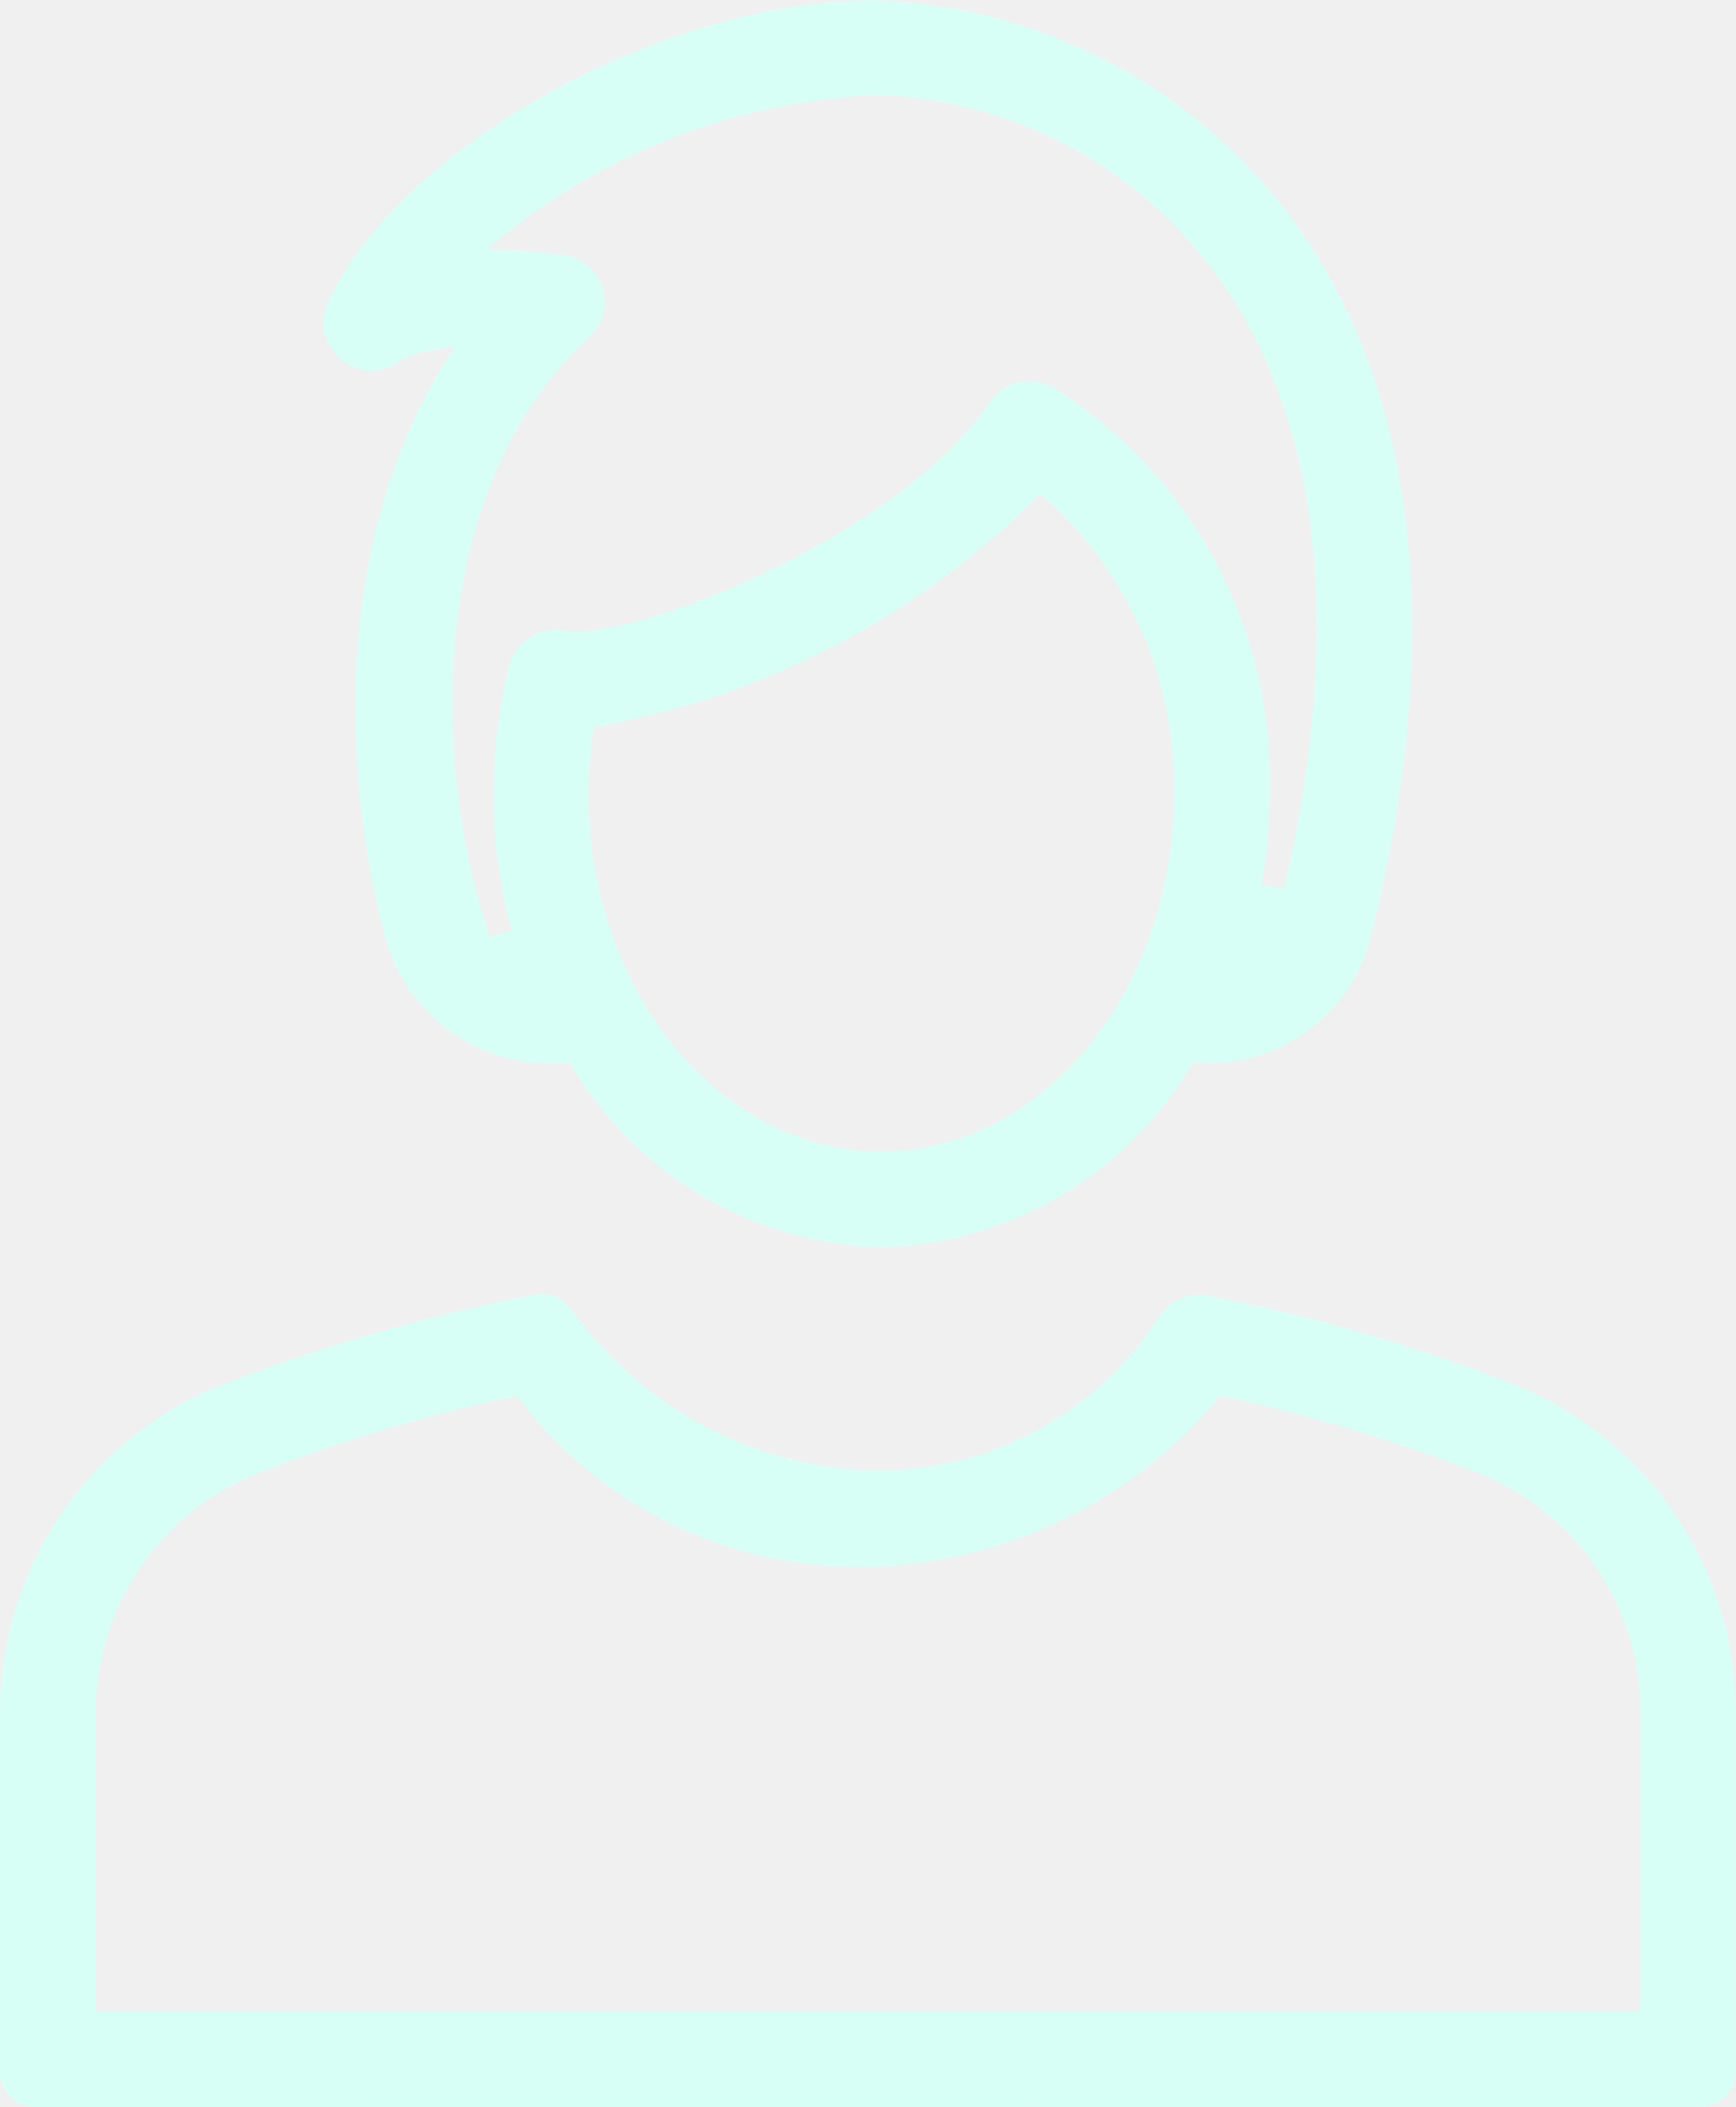
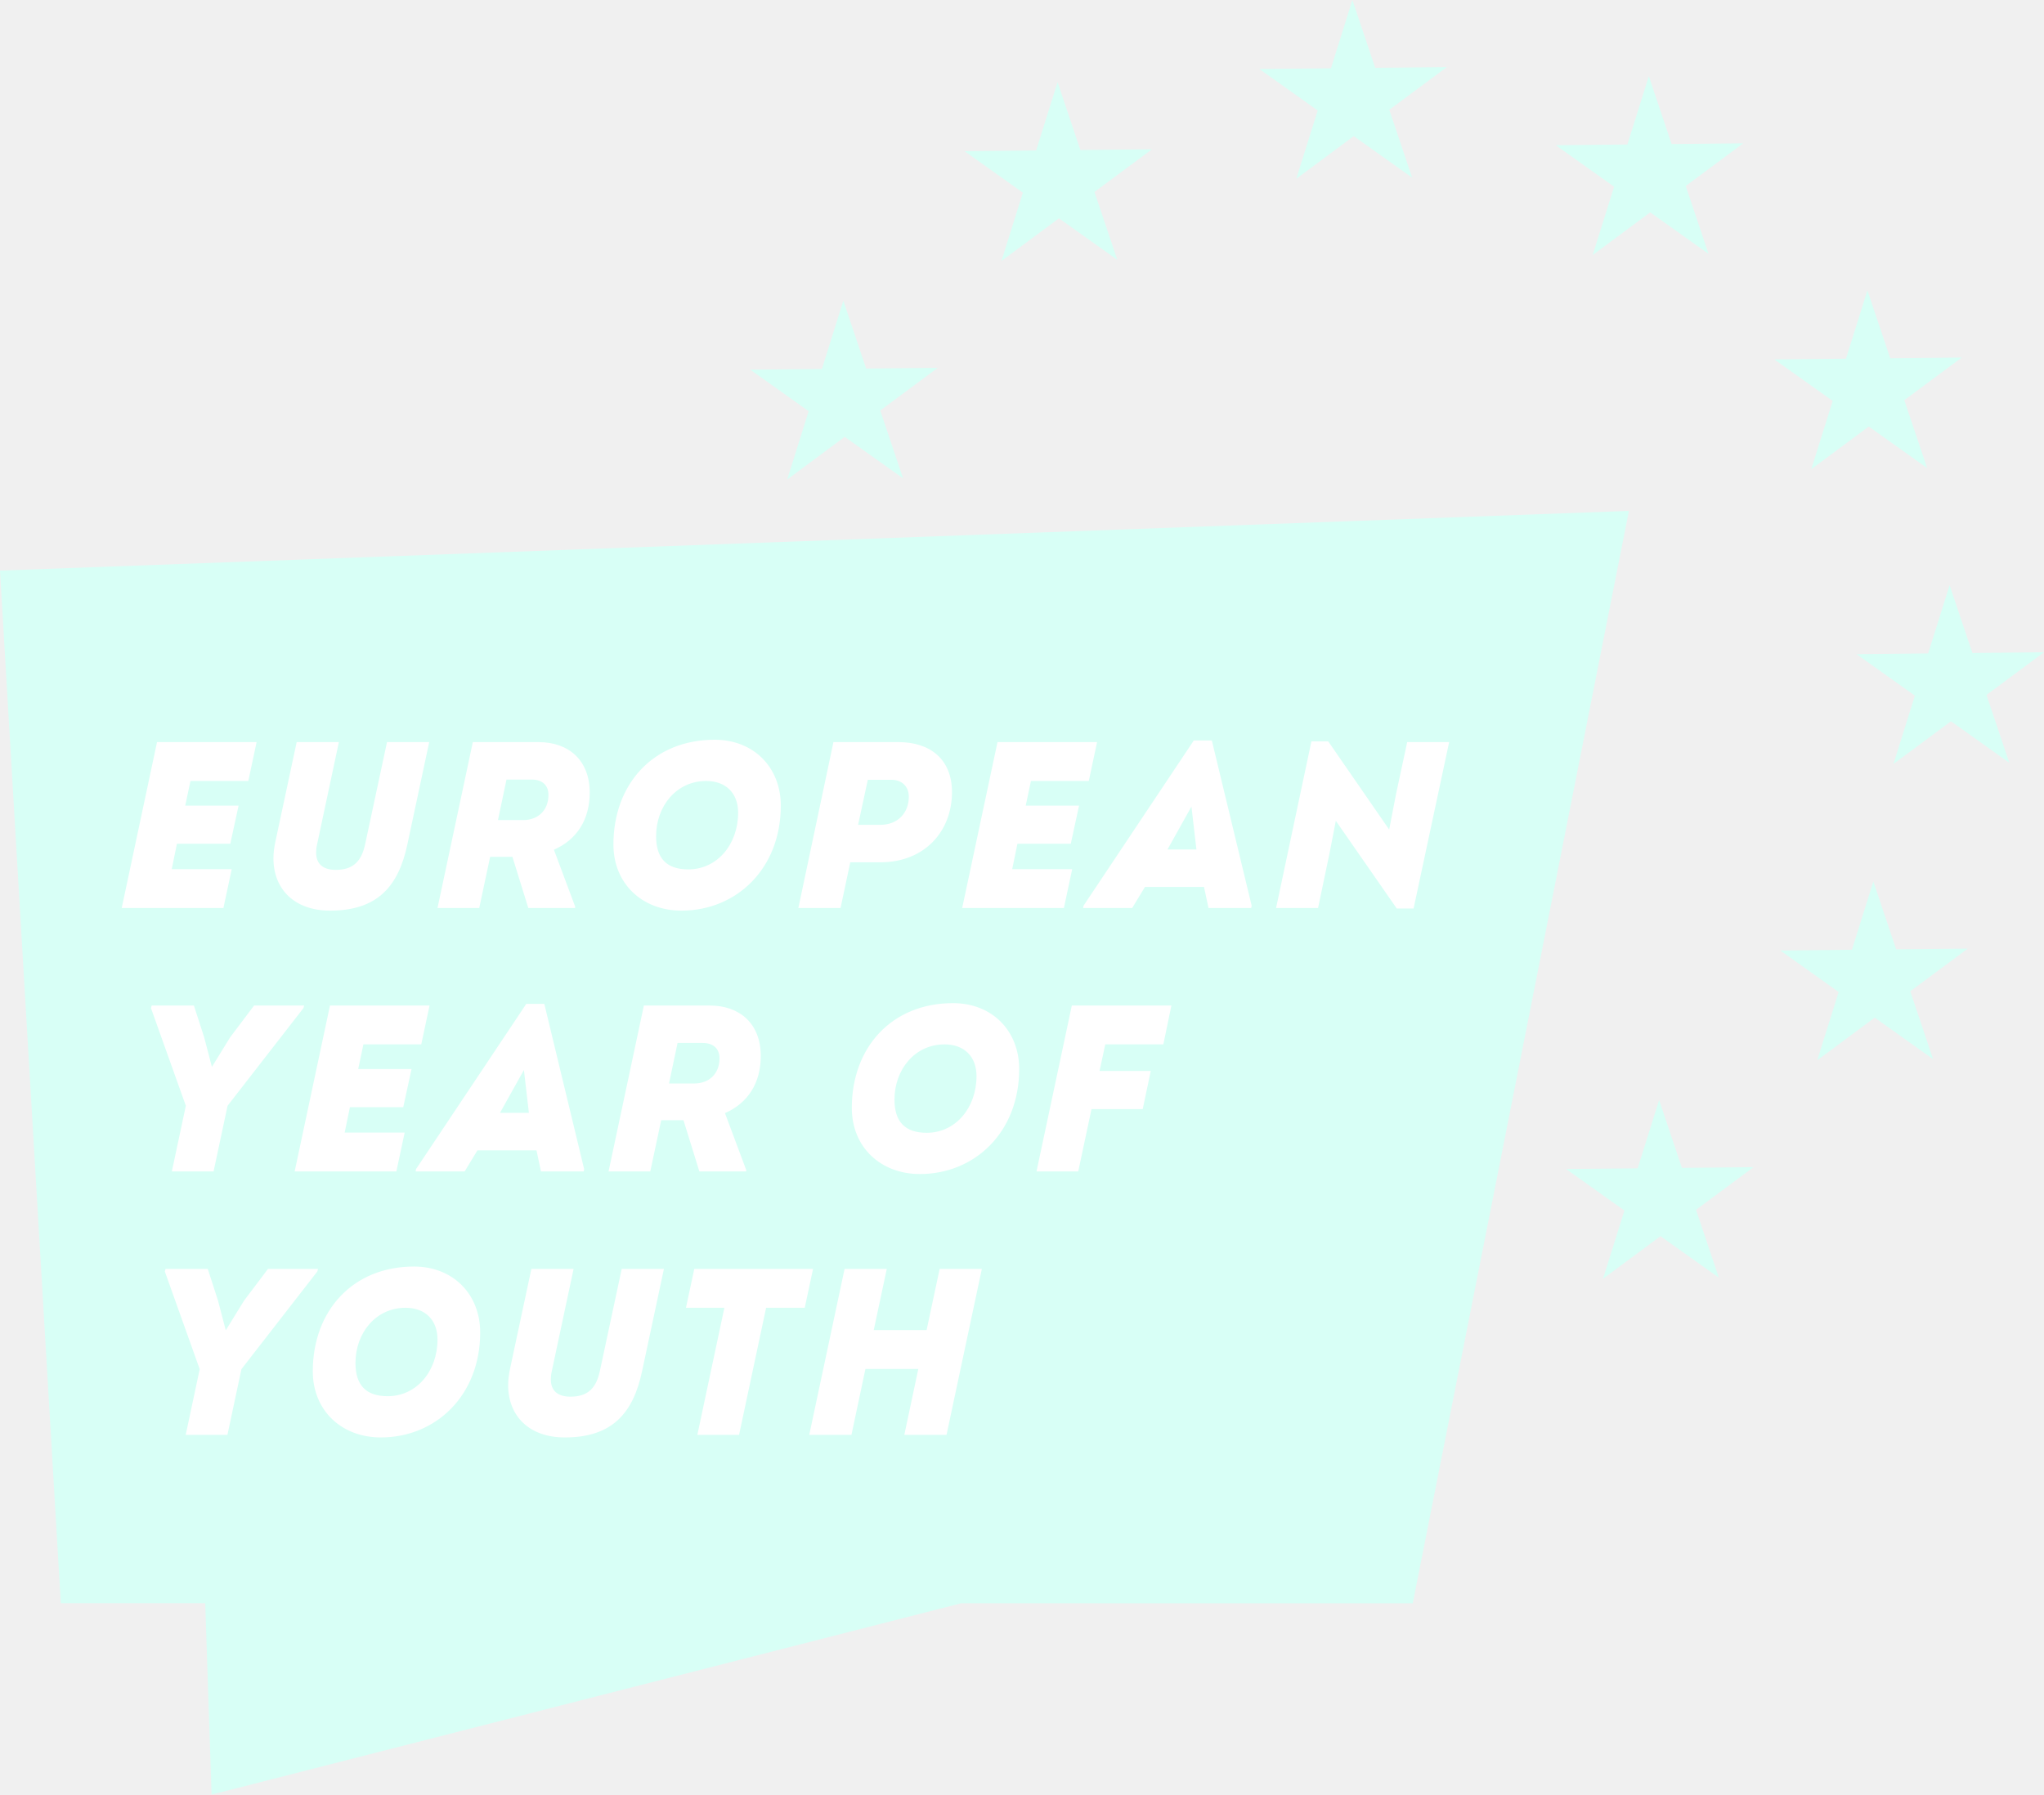
- <svg xmlns="http://www.w3.org/2000/svg" width="37.266" height="45.231" viewBox="0 0 37.266 45.231">
-   <g fill="#d8fff6" transform="translate(-77.785 -754.304)">
-     <path d="M42.894,40.6a7.932,7.932,0,0,1-6.616-3.839l-.075-.116-.3.007a3.667,3.667,0,0,1-3.662-2.689c-1.169-4.526-.715-9.1,1.213-12.237l.287-.466-.538.1a1.928,1.928,0,0,0-.674.233,1.011,1.011,0,0,1-.583.191h0a1.053,1.053,0,0,1-.87-.488.988.988,0,0,1-.062-.97c1.519-3.335,7.2-6.488,11.681-6.488h.117a11.609,11.609,0,0,1,8.647,4.357C53.5,20.755,55.49,25.578,53.4,33.953a3.574,3.574,0,0,1-3.581,2.695l-.235,0-.074.114A7.93,7.93,0,0,1,42.894,40.6ZM46.134,24.6A17.635,17.635,0,0,1,36.916,29.4l-.184.023L36.7,29.6a8.437,8.437,0,0,0-.093,1.278c0,4.228,2.818,7.669,6.283,7.669s6.283-3.44,6.283-7.669a8.286,8.286,0,0,0-2.7-6.3l-.179-.151Zm-3.444-8.727a13.693,13.693,0,0,0-7.757,2.9l-.508.4.646.037c.419.023.753.061.934.082a1.026,1.026,0,0,1,.9.715,1,1,0,0,1-.284,1.063c-3.373,3.1-3.472,8.848-2.137,12.873l.47-.14a11.391,11.391,0,0,1-.388-2.934,11.526,11.526,0,0,1,.335-2.74,1.041,1.041,0,0,1,1-.778,1.011,1.011,0,0,1,.176.016,1.583,1.583,0,0,0,.273.021c1.643,0,6.93-2.082,8.874-4.929a1.022,1.022,0,0,1,1.357-.313,9.914,9.914,0,0,1,4.647,8.714,10.987,10.987,0,0,1-.167,1.954l.48.1c1.331-5.753.752-10.411-1.675-13.471A9.338,9.338,0,0,0,43,15.876l-.162,0Z" transform="translate(53.812 740.474)" />
-     <path d="M20.335,76.631a.754.754,0,0,1-.753-.753V68.2a7.574,7.574,0,0,1,4.685-7.043,39.741,39.741,0,0,1,6.813-1.967.76.76,0,0,1,.768.319,8.292,8.292,0,0,0,6.123,3.446q.184.007.364.007a7.14,7.14,0,0,0,6.139-3.31,1.03,1.03,0,0,1,.849-.456,1.018,1.018,0,0,1,.2.02,37.494,37.494,0,0,1,6.644,1.931A7.609,7.609,0,0,1,56.848,68.2v7.675a.754.754,0,0,1-.753.753ZM30.524,61.394a35.248,35.248,0,0,0-5.492,1.667A5.514,5.514,0,0,0,21.638,68.2v6.372H54.792l.009-.245V68.2a5.517,5.517,0,0,0-3.385-5.141,35.288,35.288,0,0,0-5.492-1.667l-.147-.031-.095.116a10.033,10.033,0,0,1-7.7,3.554,9.086,9.086,0,0,1-7.22-3.554l-.094-.116Z" transform="translate(58.203 722.904)" />
+ <svg xmlns="http://www.w3.org/2000/svg" version="1.1" id="svg2" width="744.68" height="653.987" viewBox="0 0 744.68 653.987">
+   <defs id="defs6" />
+   <g id="g8" transform="matrix(1.333333,0,0,-1.333333,0,653.9867)">
+     <g id="g10" transform="scale(0.1)">
+       <path d="m 2304.36,4083.1 62.33,-185.46 195.64,1.95 -157.13,-116.57 62.35,-185.45 -159.46,113.39 -157.11,-116.59 58.59,186.68 -159.44,113.41 195.65,1.95 58.58,186.69 v 0" style="fill:#d8fff6;fill-opacity:1;fill-rule:nonzero;stroke:none" id="path12" />
+       <path d="m 2889.74,4680.37 62.33,-185.46 195.62,1.97 -157.11,-116.58 62.33,-185.46 -159.44,113.39 -157.11,-116.57 58.59,186.67 -159.44,113.4 195.65,1.97 58.58,186.67 v 0" style="fill:#d8fff6;fill-opacity:1;fill-rule:nonzero;stroke:none" id="path14" />
+       <path d="m 4533.43,1898.43 62.33,-185.46 195.62,1.97 -157.11,-116.58 62.33,-185.46 -159.44,113.41 -157.11,-116.59 58.59,186.67 -159.44,113.4 195.65,1.97 58.58,186.67 v 0" style="fill:#d8fff6;fill-opacity:1;fill-rule:nonzero;stroke:none" id="path16" />
+       <path d="m 5118.8,2495.71 62.33,-185.46 195.63,1.97 -157.11,-116.59 62.33,-185.45 -159.43,113.41 -157.13,-116.59 58.58,186.66 -159.42,113.41 195.64,1.97 58.58,186.67 v 0" style="fill:#d8fff6;fill-opacity:1;fill-rule:nonzero;stroke:none" id="path18" />
+       <path d="m 5268.55,3118.97 -195.65,-1.97 159.42,-113.38 -58.57,-186.69 157.11,116.61 159.44,-113.43 -62.33,185.46 157.11,116.59 -195.62,-1.95 -62.33,185.43 -58.58,-186.67 v 0" style="fill:#d8fff6;fill-opacity:1;fill-rule:nonzero;stroke:none" id="path20" />
+       <path d="m 5102.55,4111.25 62.33,-185.48 195.63,1.97 -157.12,-116.57 62.33,-185.45 -159.44,113.39 -157.11,-116.59 58.58,186.68 -159.43,113.39 195.65,1.97 58.58,186.69 v 0" style="fill:#d8fff6;fill-opacity:1;fill-rule:nonzero;stroke:none" id="path22" />
+       <path d="m 4505.28,4696.62 62.33,-185.45 195.62,1.97 -157.11,-116.59 62.33,-185.46 -159.44,113.39 -157.11,-116.57 58.57,186.67 -159.42,113.4 195.65,1.97 58.58,186.67 v 0" style="fill:#d8fff6;fill-opacity:1;fill-rule:nonzero;stroke:none" id="path24" />
+       <path d="m 3695.33,4904.94 -58.57,-186.66 -195.67,-1.97 159.44,-113.41 -58.58,-186.68 157.12,116.59 159.44,-113.39 -62.33,185.45 157.11,116.59 -195.63,-1.95 -62.33,185.43 v 0" style="fill:#d8fff6;fill-opacity:1;fill-rule:nonzero;stroke:none" id="path26" />
+       <path d="M 0,3345.39 166.129,523.238 560.762,523.219 578.109,0 2626.67,523.012 3860.27,522.898 4450.88,3508.53 0,3345.39 v 0" style="fill:#d8fff6;fill-opacity:1;fill-rule:nonzero;stroke:none" id="path28" />
+       <path d="m 732.238,1436.81 -65.437,-86.81 -49.879,-80.99 -21.371,81.64 -27.871,86.16 H 452.379 l -1.949,-7.12 95.242,-266.92 -38.231,-179.45 h 114.028 l 38.211,179.45 207.32,266.92 1.93,7.12 H 732.238 Z M 1040.61,976.199 c 150.29,0 271.45,114.671 271.45,287.001 0,104.29 -73.87,180.09 -180.76,180.09 -167.78,0 -276.62,-121.16 -276.62,-286.34 0,-107.55 79.039,-180.751 185.93,-180.751 m 18.79,112.721 c -58.95,0 -88.111,29.8 -88.111,90.71 0,82.26 55.721,150.93 136.691,150.93 53.76,0 87.47,-33.04 87.47,-86.8 0,-86.16 -57.03,-154.84 -136.05,-154.84 m 483.92,-112.721 c 130.87,0 187.23,68.031 211.2,181.401 l 59.6,279.21 H 1698.8 l -59.6,-278.57 c -9.72,-45.35 -31.09,-70.61 -80.33,-70.61 -34.99,0 -53.76,16.2 -53.76,47.29 0,6.48 0.64,14.24 2.57,22.03 l 59.6,279.86 h -115.3 l -58.31,-272.74 c -3.24,-15.55 -5.17,-30.44 -5.17,-44.71 0,-84.85 57.65,-143.161 154.82,-143.161 m 678.27,460.611 h -324.56 l -22.66,-106.25 h 104.93 l -73.84,-347.24 h 114.01 l 73.87,347.24 h 105.58 l 22.67,106.25 z m 345.94,0 -35.63,-167.13 h -144.46 l 35.64,167.13 h -115.32 l -96.53,-453.49 h 115.32 l 38.21,180.11 h 144.48 l -38.23,-180.11 h 115.32 l 96.52,453.49 h -115.32 v 0" style="fill:#ffffff;fill-opacity:1;fill-rule:nonzero;stroke:none" id="path30" />
+       <path d="m 694.352,2156.73 -65.442,-86.81 -49.879,-80.99 -21.371,81.63 -27.871,86.17 H 414.488 l -1.949,-7.13 95.242,-266.92 -38.242,-179.44 h 114.039 l 38.211,179.44 207.32,266.92 1.93,7.13 H 694.352 Z m 456.708,-106.25 22.68,106.25 H 901.648 l -96.527,-453.49 h 277.929 l 22.67,106.24 H 941.809 l 14.269,69.32 h 145.762 l 22.66,104.31 H 978.75 l 14.25,67.37 h 158.06 z m 336.22,110.77 h -49.22 l -301.25,-451.54 -1.3,-6.47 h 134.11 l 34.97,57.67 h 161.32 l 12.31,-57.67 h 116.61 l 1.29,6.47 -108.84,451.54 z m -42.1,-297.98 h -79.04 l 65.44,117.25 13.6,-117.25 z m 633.57,155.46 c 0,88.11 -57.01,138 -139.93,138 h -179.45 l -96.53,-453.49 h 114.02 l 29.8,139.94 h 60.91 l 43.4,-139.94 h 127.61 l 0.65,3.24 -58.3,156.12 c 62.2,27.23 97.82,81.64 97.82,156.13 m -227.38,35.64 h 68.67 c 29.14,0 45.98,-15.56 45.98,-42.12 0,-41.45 -27.85,-68.66 -69.32,-68.66 h -68.65 l 23.32,110.78 z m 662.07,-358.26 c 150.3,0 271.43,114.68 271.43,287 0,104.3 -73.85,180.1 -180.74,180.1 -167.79,0 -276.61,-121.16 -276.61,-286.34 0,-107.55 79.04,-180.76 185.92,-180.76 m 18.78,112.73 c -58.94,0 -88.1,29.8 -88.1,90.71 0,82.26 55.72,150.93 136.69,150.93 53.77,0 87.45,-33.04 87.45,-86.8 0,-86.17 -57,-154.84 -136.04,-154.84 m 646.54,241.64 22.01,106.25 H 2928.7 l -96.52,-453.49 h 114.01 l 36.28,170.39 h 139.93 l 22.03,104.29 h -139.95 l 15.56,72.56 h 158.72 v 0" style="fill:#ffffff;fill-opacity:1;fill-rule:nonzero;stroke:none" id="path32" />
+       <path d="m 678.488,2770.4 22.672,106.24 H 429.07 l -96.519,-453.49 h 277.918 l 22.66,106.25 H 469.238 l 14.242,69.32 h 145.77 l 22.672,104.31 H 506.16 l 14.25,67.37 H 678.488 Z M 901.98,2416.03 c 130.86,0 187.22,68.03 211.2,181.4 l 59.6,279.21 h -115.32 l -59.601,-278.57 c -9.718,-45.35 -31.089,-70.61 -80.32,-70.61 -35,0 -53.769,16.2 -53.769,47.29 0,6.48 0.64,14.25 2.582,22.03 l 59.597,279.86 H 810.648 l -58.32,-272.73 c -3.238,-15.56 -5.187,-30.45 -5.187,-44.71 0,-84.86 57.668,-143.17 154.839,-143.17 m 709.37,322.62 c 0,88.11 -57.01,137.99 -139.93,137.99 h -179.45 l -96.53,-453.49 h 114.01 l 29.8,139.95 h 60.91 l 43.41,-139.95 h 127.61 l 0.65,3.24 -58.3,156.13 c 62.2,27.22 97.82,81.63 97.82,156.13 m -227.38,35.63 h 68.67 c 29.14,0 45.98,-15.55 45.98,-42.11 0,-41.46 -27.85,-68.66 -69.32,-68.66 h -68.66 l 23.33,110.77 z m 478.1,-358.25 c 150.29,0 271.42,114.67 271.42,287 0,104.29 -73.85,180.09 -180.73,180.09 -167.78,0 -276.62,-121.15 -276.62,-286.34 0,-107.55 79.04,-180.75 185.93,-180.75 m 18.77,112.72 c -58.94,0 -88.09,29.8 -88.09,90.71 0,82.26 55.71,150.94 136.68,150.94 53.77,0 87.46,-33.04 87.46,-86.81 0,-86.16 -57.01,-154.84 -136.05,-154.84 m 574.63,347.89 h -178.15 l -95.88,-453.49 h 115.3 l 26.56,125.04 h 82.28 c 121.16,0 195.65,84.88 195.65,191.76 0,90.69 -60.89,136.69 -145.76,136.69 m -49.89,-226.09 h -60.89 l 26.57,123.09 h 64.77 c 28.51,0 47.3,-18.8 47.3,-46 0,-44.05 -29.8,-77.09 -77.75,-77.09 m 569.44,119.85 22.68,106.24 h -272.09 l -96.53,-453.49 h 277.93 l 22.67,106.25 h -163.91 l 14.26,69.32 h 145.77 l 22.66,104.31 h -145.75 l 14.25,67.37 h 158.06 z m 336.22,110.77 h -49.22 l -301.25,-451.54 -1.29,-6.48 h 134.1 l 34.97,57.67 h 161.32 l 12.31,-57.67 h 116.61 l 1.29,6.48 -108.84,451.54 z m -42.1,-297.99 h -79.04 l 65.44,117.25 13.6,-117.25 z m 575.92,293.46 -30.45,-141.88 -18.79,-97.17 -166.49,241 h -46 l -96.53,-455.44 h 114.68 l 31.09,148.36 17.48,90.05 166.49,-239.7 h 46 l 97.17,454.78 h -114.65 v 0" style="fill:#ffffff;fill-opacity:1;fill-rule:nonzero;stroke:none" id="path34" />
+     </g>
  </g>
</svg>
